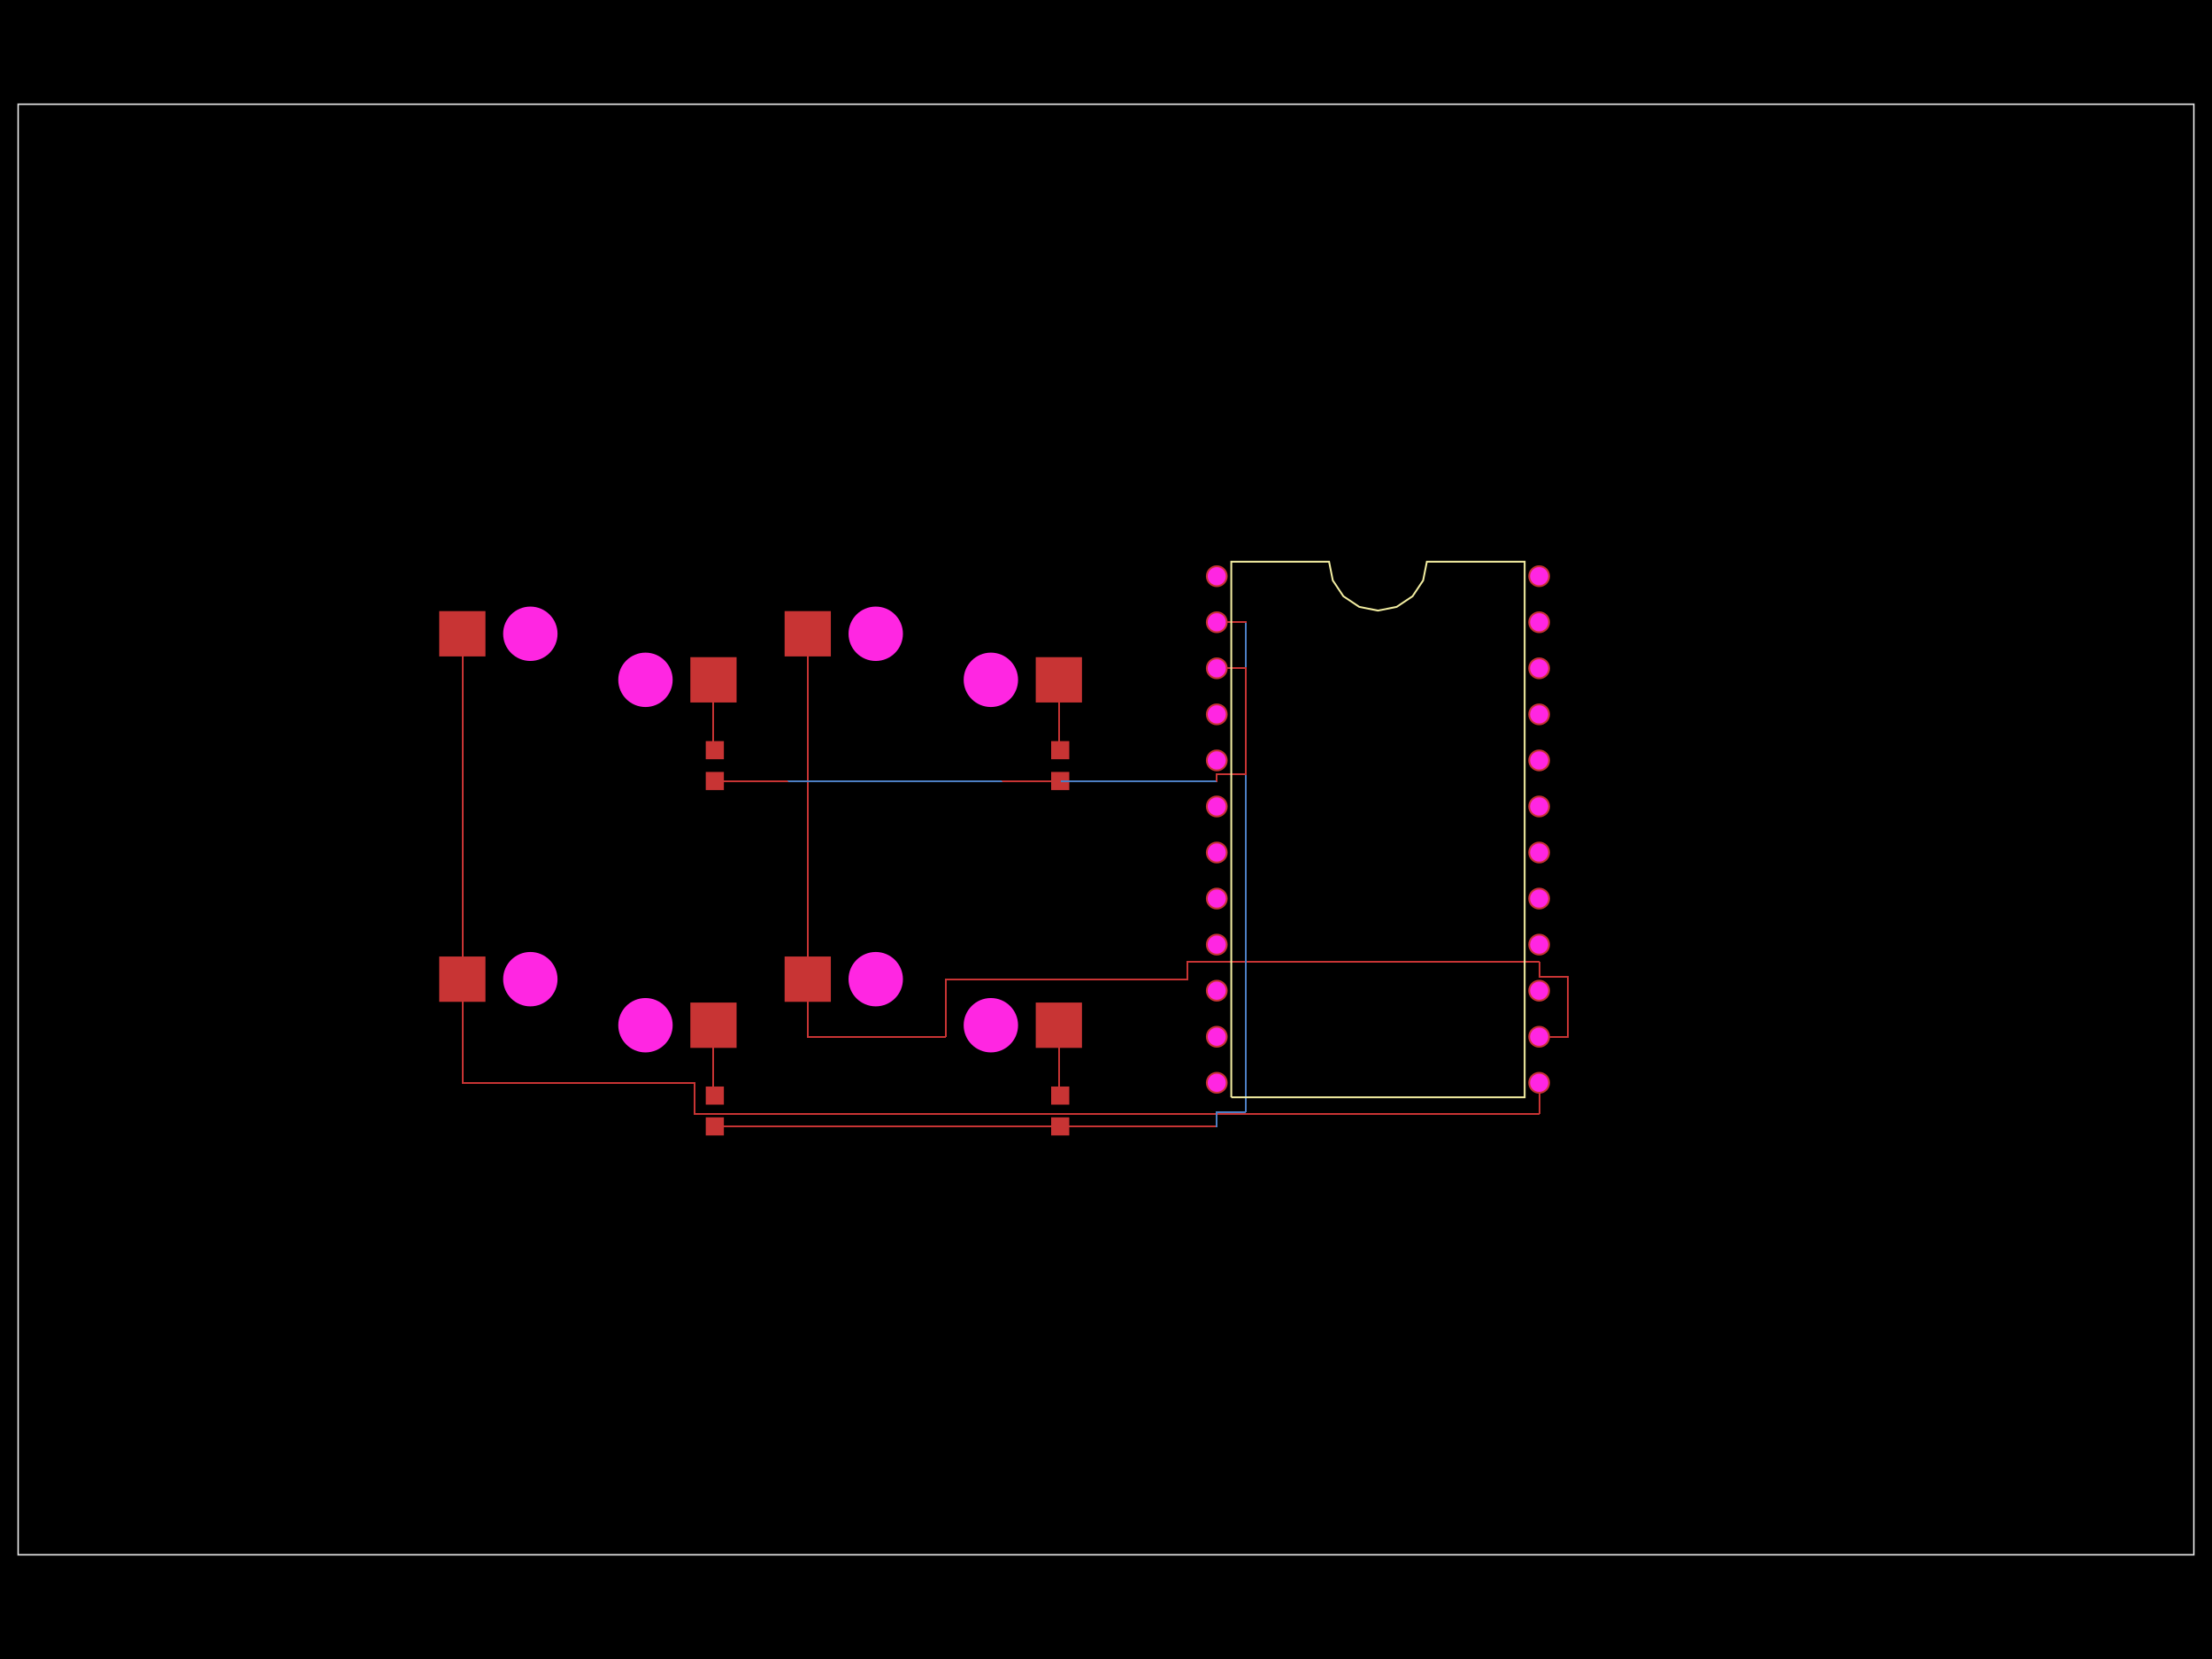
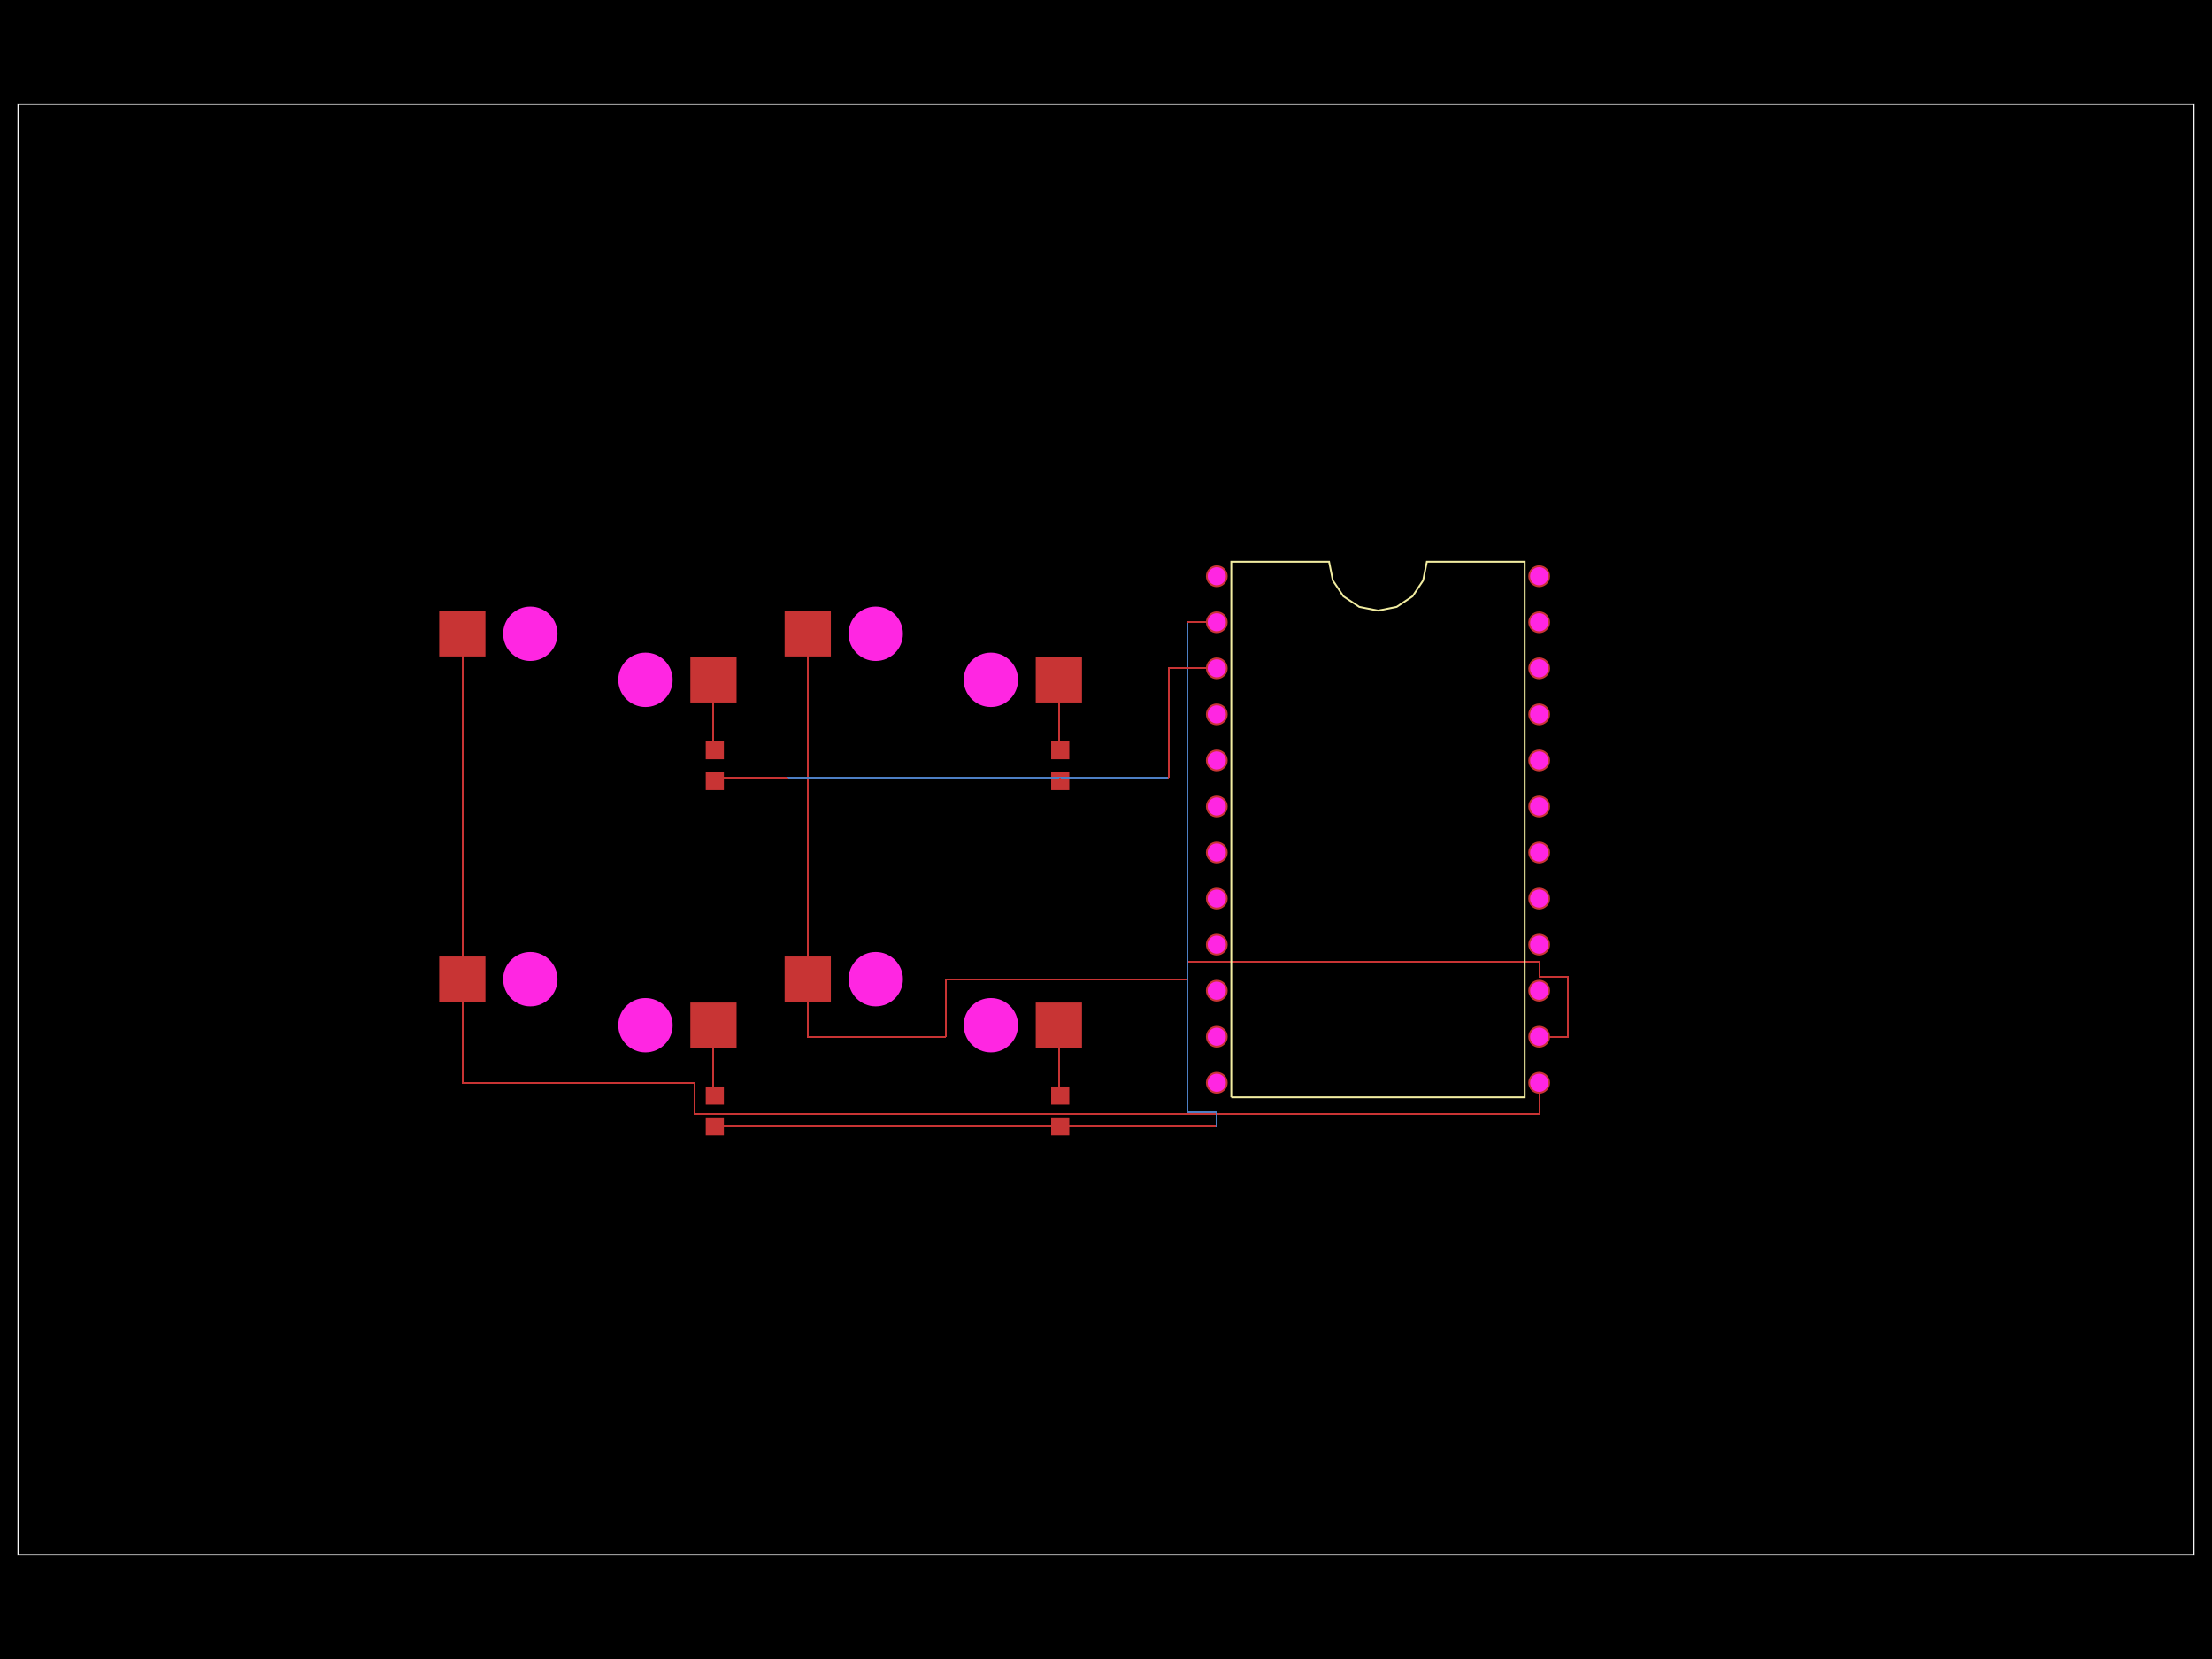
<svg xmlns="http://www.w3.org/2000/svg" width="800" height="600">
  <style>
              .boundary { fill: #000; }
              .pcb-board { fill: none; }
              .pcb-trace { fill: none; }
              .pcb-hole-outer { fill: rgb(200, 52, 52); }
              .pcb-hole-inner { fill: rgb(255, 38, 226); }
              .pcb-pad { }
              .pcb-boundary { fill: none; stroke: #fff; stroke-width: 0.3; }
              .pcb-silkscreen { fill: none; }
              .pcb-silkscreen-top { stroke: #f2eda1; }
              .pcb-silkscreen-bottom { stroke: #f2eda1; }
              .pcb-silkscreen-text { fill: #f2eda1; }
            </style>
  <rect class="boundary" x="0" y="0" width="800" height="600" />
  <rect class="pcb-boundary" x="6.557" y="37.705" width="786.885" height="524.59" />
  <path class="pcb-board" d="M 6.557 562.295 L 793.443 562.295 L 793.443 37.705 L 6.557 37.705 Z" stroke="rgba(255, 255, 255, 0.5)" stroke-width="0.656" />
  <g transform="translate(212.623, 362.459) rotate(0) scale(1, -1)">
    <rect class="pcb-component" x="-9.836" y="-9.836" width="19.672" height="19.672" />
    <rect class="pcb-component-outline" x="-9.836" y="-9.836" width="19.672" height="19.672" />
  </g>
  <g transform="translate(258.5246, 401.8033) rotate(90) scale(1, -1)">
    <rect class="pcb-component" x="-3.279" y="-8.852" width="6.557" height="17.705" />
    <rect class="pcb-component-outline" x="-3.279" y="-8.852" width="6.557" height="17.705" />
  </g>
  <g transform="translate(337.541, 362.459) rotate(0) scale(1, -1)">
    <rect class="pcb-component" x="-9.836" y="-9.836" width="19.672" height="19.672" />
    <rect class="pcb-component-outline" x="-9.836" y="-9.836" width="19.672" height="19.672" />
  </g>
  <g transform="translate(383.4426, 401.8033) rotate(90) scale(1, -1)">
    <rect class="pcb-component" x="-3.279" y="-8.852" width="6.557" height="17.705" />
    <rect class="pcb-component-outline" x="-3.279" y="-8.852" width="6.557" height="17.705" />
  </g>
  <g transform="translate(212.623, 237.541) rotate(0) scale(1, -1)">
    <rect class="pcb-component" x="-9.836" y="-9.836" width="19.672" height="19.672" />
    <rect class="pcb-component-outline" x="-9.836" y="-9.836" width="19.672" height="19.672" />
  </g>
  <g transform="translate(258.5246, 276.8852) rotate(90) scale(1, -1)">
    <rect class="pcb-component" x="-3.279" y="-8.852" width="6.557" height="17.705" />
    <rect class="pcb-component-outline" x="-3.279" y="-8.852" width="6.557" height="17.705" />
  </g>
  <g transform="translate(337.541, 237.541) rotate(0) scale(1, -1)">
    <rect class="pcb-component" x="-9.836" y="-9.836" width="19.672" height="19.672" />
    <rect class="pcb-component-outline" x="-9.836" y="-9.836" width="19.672" height="19.672" />
  </g>
  <g transform="translate(383.4426, 276.8852) rotate(90) scale(1, -1)">
    <rect class="pcb-component" x="-3.279" y="-8.852" width="6.557" height="17.705" />
    <rect class="pcb-component-outline" x="-3.279" y="-8.852" width="6.557" height="17.705" />
  </g>
  <g transform="translate(498.3607, 300) rotate(0) scale(1, -1)">
    <rect class="pcb-component" x="-62.23" y="-95.541" width="124.459" height="191.082" />
    <rect class="pcb-component-outline" x="-62.23" y="-95.541" width="124.459" height="191.082" />
  </g>
  <rect class="pcb-pad" fill="rgb(200, 52, 52)" x="158.852" y="345.934" width="16.721" height="16.393" />
  <rect class="pcb-pad" fill="rgb(200, 52, 52)" x="249.672" y="362.59" width="16.721" height="16.393" />
  <rect class="pcb-pad" fill="rgb(200, 52, 52)" x="255.246" y="392.951" width="6.557" height="6.557" />
  <rect class="pcb-pad" fill="rgb(200, 52, 52)" x="255.246" y="404.098" width="6.557" height="6.557" />
  <rect class="pcb-pad" fill="rgb(200, 52, 52)" x="283.77" y="345.934" width="16.721" height="16.393" />
  <rect class="pcb-pad" fill="rgb(200, 52, 52)" x="374.59" y="362.59" width="16.721" height="16.393" />
  <rect class="pcb-pad" fill="rgb(200, 52, 52)" x="380.164" y="392.951" width="6.557" height="6.557" />
  <rect class="pcb-pad" fill="rgb(200, 52, 52)" x="380.164" y="404.098" width="6.557" height="6.557" />
  <rect class="pcb-pad" fill="rgb(200, 52, 52)" x="158.852" y="221.016" width="16.721" height="16.393" />
  <rect class="pcb-pad" fill="rgb(200, 52, 52)" x="249.672" y="237.672" width="16.721" height="16.393" />
  <rect class="pcb-pad" fill="rgb(200, 52, 52)" x="255.246" y="268.033" width="6.557" height="6.557" />
  <rect class="pcb-pad" fill="rgb(200, 52, 52)" x="255.246" y="279.18" width="6.557" height="6.557" />
  <rect class="pcb-pad" fill="rgb(200, 52, 52)" x="283.77" y="221.016" width="16.721" height="16.393" />
  <rect class="pcb-pad" fill="rgb(200, 52, 52)" x="374.59" y="237.672" width="16.721" height="16.393" />
  <rect class="pcb-pad" fill="rgb(200, 52, 52)" x="380.164" y="268.033" width="6.557" height="6.557" />
  <rect class="pcb-pad" fill="rgb(200, 52, 52)" x="380.164" y="279.18" width="6.557" height="6.557" />
  <path class="pcb-trace" stroke="rgb(200, 52, 52)" d="M 258.033 370.787 L 258.033 396.23" stroke-width="0.656" stroke-linecap="round" stroke-linejoin="round" shape-rendering="crispEdges" />
  <path class="pcb-trace" stroke="rgb(200, 52, 52)" d="M 382.951 370.787 L 382.951 396.23" stroke-width="0.656" stroke-linecap="round" stroke-linejoin="round" shape-rendering="crispEdges" />
  <path class="pcb-trace" stroke="rgb(200, 52, 52)" d="M 258.033 245.869 L 258.033 271.311" stroke-width="0.656" stroke-linecap="round" stroke-linejoin="round" shape-rendering="crispEdges" />
  <path class="pcb-trace" stroke="rgb(200, 52, 52)" d="M 382.951 245.869 L 382.951 271.311" stroke-width="0.656" stroke-linecap="round" stroke-linejoin="round" shape-rendering="crispEdges" />
  <path class="pcb-trace" stroke="rgb(200, 52, 52)" d="M 167.213 354.131 L 167.213 391.607" stroke-width="0.656" stroke-linecap="round" stroke-linejoin="round" shape-rendering="crispEdges" />
  <path class="pcb-trace" stroke="rgb(200, 52, 52)" d="M 167.213 391.607 L 251.148 391.607" stroke-width="0.656" stroke-linecap="round" stroke-linejoin="round" shape-rendering="crispEdges" />
  <path class="pcb-trace" stroke="rgb(200, 52, 52)" d="M 251.148 391.607 L 251.148 402.787" stroke-width="0.656" stroke-linecap="round" stroke-linejoin="round" shape-rendering="crispEdges" />
  <path class="pcb-trace" stroke="rgb(200, 52, 52)" d="M 251.148 402.787 L 556.656 402.787" stroke-width="0.656" stroke-linecap="round" stroke-linejoin="round" shape-rendering="crispEdges" />
  <path class="pcb-trace" stroke="rgb(200, 52, 52)" d="M 556.656 402.787 L 556.656 391.607" stroke-width="0.656" stroke-linecap="round" stroke-linejoin="round" shape-rendering="crispEdges" />
  <path class="pcb-trace" stroke="rgb(200, 52, 52)" d="M 292.131 354.131 L 292.131 374.951" stroke-width="0.656" stroke-linecap="round" stroke-linejoin="round" shape-rendering="crispEdges" />
  <path class="pcb-trace" stroke="rgb(200, 52, 52)" d="M 292.131 374.951 L 341.967 374.951" stroke-width="0.656" stroke-linecap="round" stroke-linejoin="round" shape-rendering="crispEdges" />
  <path class="pcb-trace" stroke="rgb(200, 52, 52)" d="M 341.967 374.951 L 341.967 354.393" stroke-width="0.656" stroke-linecap="round" stroke-linejoin="round" shape-rendering="crispEdges" />
  <path class="pcb-trace" stroke="rgb(200, 52, 52)" d="M 341.967 354.393 L 429.574 354.393" stroke-width="0.656" stroke-linecap="round" stroke-linejoin="round" shape-rendering="crispEdges" />
  <path class="pcb-trace" stroke="rgb(200, 52, 52)" d="M 429.574 354.393 L 429.574 347.803" stroke-width="0.656" stroke-linecap="round" stroke-linejoin="round" shape-rendering="crispEdges" />
  <path class="pcb-trace" stroke="rgb(200, 52, 52)" d="M 429.574 347.803 L 556.656 347.803" stroke-width="0.656" stroke-linecap="round" stroke-linejoin="round" shape-rendering="crispEdges" />
  <path class="pcb-trace" stroke="rgb(200, 52, 52)" d="M 556.656 347.803 L 556.656 353.377" stroke-width="0.656" stroke-linecap="round" stroke-linejoin="round" shape-rendering="crispEdges" />
  <path class="pcb-trace" stroke="rgb(200, 52, 52)" d="M 556.656 353.377 L 567.148 353.377" stroke-width="0.656" stroke-linecap="round" stroke-linejoin="round" shape-rendering="crispEdges" />
  <path class="pcb-trace" stroke="rgb(200, 52, 52)" d="M 567.148 353.377 L 567.148 374.951" stroke-width="0.656" stroke-linecap="round" stroke-linejoin="round" shape-rendering="crispEdges" />
  <path class="pcb-trace" stroke="rgb(200, 52, 52)" d="M 567.148 374.951 L 556.656 374.951" stroke-width="0.656" stroke-linecap="round" stroke-linejoin="round" shape-rendering="crispEdges" />
  <path class="pcb-trace" stroke="rgb(200, 52, 52)" d="M 167.213 354.131 L 167.213 229.246" stroke-width="0.656" stroke-linecap="round" stroke-linejoin="round" shape-rendering="crispEdges" />
  <path class="pcb-trace" stroke="rgb(200, 52, 52)" d="M 292.131 354.131 L 292.131 229.246" stroke-width="0.656" stroke-linecap="round" stroke-linejoin="round" shape-rendering="crispEdges" />
  <path class="pcb-trace" stroke="rgb(200, 52, 52)" d="M 258.525 407.377 L 440.066 407.377" stroke-width="0.656" stroke-linecap="round" stroke-linejoin="round" shape-rendering="crispEdges" />
  <path class="pcb-trace" stroke="rgb(200, 52, 52)" d="M 440.066 407.377 L 440.066 407.377" stroke-width="0.656" stroke-linecap="round" stroke-linejoin="round" shape-rendering="crispEdges" />
  <path class="pcb-trace" stroke="rgb(77, 127, 196)" d="M 440.066 407.377 L 440.066 407.377" stroke-width="0.656" stroke-linecap="round" stroke-linejoin="round" shape-rendering="crispEdges" />
  <path class="pcb-trace" stroke="rgb(77, 127, 196)" d="M 440.066 407.377 L 440.066 402.098" stroke-width="0.656" stroke-linecap="round" stroke-linejoin="round" shape-rendering="crispEdges" />
-   <path class="pcb-trace" stroke="rgb(77, 127, 196)" d="M 440.066 402.098 L 450.557 402.098" stroke-width="0.656" stroke-linecap="round" stroke-linejoin="round" shape-rendering="crispEdges" />
-   <path class="pcb-trace" stroke="rgb(77, 127, 196)" d="M 450.557 402.098 L 450.557 225.049" stroke-width="0.656" stroke-linecap="round" stroke-linejoin="round" shape-rendering="crispEdges" />
-   <path class="pcb-trace" stroke="rgb(77, 127, 196)" d="M 450.557 225.049 L 450.557 225.049" stroke-width="0.656" stroke-linecap="round" stroke-linejoin="round" shape-rendering="crispEdges" />
-   <path class="pcb-trace" stroke="rgb(200, 52, 52)" d="M 450.557 225.049 L 450.557 225.049" stroke-width="0.656" stroke-linecap="round" stroke-linejoin="round" shape-rendering="crispEdges" />
-   <path class="pcb-trace" stroke="rgb(200, 52, 52)" d="M 450.557 225.049 L 440.066 225.049" stroke-width="0.656" stroke-linecap="round" stroke-linejoin="round" shape-rendering="crispEdges" />
+   <path class="pcb-trace" stroke="rgb(77, 127, 196)" d="M 440.066 402.098 L 429.574 402.098" stroke-width="0.656" stroke-linecap="round" stroke-linejoin="round" shape-rendering="crispEdges" />
+   <path class="pcb-trace" stroke="rgb(77, 127, 196)" d="M 429.574 402.098 L 429.574 225.049" stroke-width="0.656" stroke-linecap="round" stroke-linejoin="round" shape-rendering="crispEdges" />
+   <path class="pcb-trace" stroke="rgb(77, 127, 196)" d="M 429.574 225.049 L 429.574 225.049" stroke-width="0.656" stroke-linecap="round" stroke-linejoin="round" shape-rendering="crispEdges" />
+   <path class="pcb-trace" stroke="rgb(200, 52, 52)" d="M 429.574 225.049 L 429.574 225.049" stroke-width="0.656" stroke-linecap="round" stroke-linejoin="round" shape-rendering="crispEdges" />
+   <path class="pcb-trace" stroke="rgb(200, 52, 52)" d="M 429.574 225.049 L 440.066 225.049" stroke-width="0.656" stroke-linecap="round" stroke-linejoin="round" shape-rendering="crispEdges" />
  <path class="pcb-trace" stroke="rgb(200, 52, 52)" d="M 383.443 407.377 L 349.295 407.377" stroke-width="0.656" stroke-linecap="round" stroke-linejoin="round" shape-rendering="crispEdges" />
-   <path class="pcb-trace" stroke="rgb(200, 52, 52)" d="M 258.525 282.459 L 285.246 282.459" stroke-width="0.656" stroke-linecap="round" stroke-linejoin="round" shape-rendering="crispEdges" />
-   <path class="pcb-trace" stroke="rgb(200, 52, 52)" d="M 285.246 282.459 L 285.246 282.459" stroke-width="0.656" stroke-linecap="round" stroke-linejoin="round" shape-rendering="crispEdges" />
-   <path class="pcb-trace" stroke="rgb(77, 127, 196)" d="M 285.246 282.459 L 285.246 282.459" stroke-width="0.656" stroke-linecap="round" stroke-linejoin="round" shape-rendering="crispEdges" />
-   <path class="pcb-trace" stroke="rgb(77, 127, 196)" d="M 285.246 282.459 L 440.066 282.459" stroke-width="0.656" stroke-linecap="round" stroke-linejoin="round" shape-rendering="crispEdges" />
-   <path class="pcb-trace" stroke="rgb(77, 127, 196)" d="M 440.066 282.459 L 440.066 282.459" stroke-width="0.656" stroke-linecap="round" stroke-linejoin="round" shape-rendering="crispEdges" />
-   <path class="pcb-trace" stroke="rgb(200, 52, 52)" d="M 440.066 282.459 L 440.066 282.459" stroke-width="0.656" stroke-linecap="round" stroke-linejoin="round" shape-rendering="crispEdges" />
-   <path class="pcb-trace" stroke="rgb(200, 52, 52)" d="M 440.066 282.459 L 440.066 279.934" stroke-width="0.656" stroke-linecap="round" stroke-linejoin="round" shape-rendering="crispEdges" />
-   <path class="pcb-trace" stroke="rgb(200, 52, 52)" d="M 440.066 279.934 L 450.557 279.934" stroke-width="0.656" stroke-linecap="round" stroke-linejoin="round" shape-rendering="crispEdges" />
-   <path class="pcb-trace" stroke="rgb(200, 52, 52)" d="M 450.557 279.934 L 450.557 241.705" stroke-width="0.656" stroke-linecap="round" stroke-linejoin="round" shape-rendering="crispEdges" />
-   <path class="pcb-trace" stroke="rgb(200, 52, 52)" d="M 450.557 241.705 L 440.066 241.705" stroke-width="0.656" stroke-linecap="round" stroke-linejoin="round" shape-rendering="crispEdges" />
-   <path class="pcb-trace" stroke="rgb(200, 52, 52)" d="M 383.443 282.459 L 362.656 282.459" stroke-width="0.656" stroke-linecap="round" stroke-linejoin="round" shape-rendering="crispEdges" />
+   <path class="pcb-trace" stroke="rgb(200, 52, 52)" d="M 258.525 282.459 L 258.525 281.148" stroke-width="0.656" stroke-linecap="round" stroke-linejoin="round" shape-rendering="crispEdges" />
+   <path class="pcb-trace" stroke="rgb(200, 52, 52)" d="M 258.525 281.148 L 285.246 281.148" stroke-width="0.656" stroke-linecap="round" stroke-linejoin="round" shape-rendering="crispEdges" />
+   <path class="pcb-trace" stroke="rgb(200, 52, 52)" d="M 285.246 281.148 L 285.246 281.148" stroke-width="0.656" stroke-linecap="round" stroke-linejoin="round" shape-rendering="crispEdges" />
+   <path class="pcb-trace" stroke="rgb(77, 127, 196)" d="M 285.246 281.148 L 285.246 281.148" stroke-width="0.656" stroke-linecap="round" stroke-linejoin="round" shape-rendering="crispEdges" />
+   <path class="pcb-trace" stroke="rgb(77, 127, 196)" d="M 285.246 281.148 L 422.689 281.148" stroke-width="0.656" stroke-linecap="round" stroke-linejoin="round" shape-rendering="crispEdges" />
+   <path class="pcb-trace" stroke="rgb(77, 127, 196)" d="M 422.689 281.148 L 422.689 281.148" stroke-width="0.656" stroke-linecap="round" stroke-linejoin="round" shape-rendering="crispEdges" />
+   <path class="pcb-trace" stroke="rgb(200, 52, 52)" d="M 422.689 281.148 L 422.689 281.148" stroke-width="0.656" stroke-linecap="round" stroke-linejoin="round" shape-rendering="crispEdges" />
+   <path class="pcb-trace" stroke="rgb(200, 52, 52)" d="M 422.689 281.148 L 422.689 241.705" stroke-width="0.656" stroke-linecap="round" stroke-linejoin="round" shape-rendering="crispEdges" />
+   <path class="pcb-trace" stroke="rgb(200, 52, 52)" d="M 422.689 241.705 L 440.066 241.705" stroke-width="0.656" stroke-linecap="round" stroke-linejoin="round" shape-rendering="crispEdges" />
+   <path class="pcb-trace" stroke="rgb(200, 52, 52)" d="M 383.443 281.475 L 383.443 281.475" stroke-width="0.656" stroke-linecap="round" stroke-linejoin="round" shape-rendering="crispEdges" />
  <path class="pcb-silkscreen pcb-silkscreen-top" d="M 445.311 396.852 L 445.311 203.148 L 480.678 203.148 L 482.024 209.915 L 485.857 215.651 L 491.594 219.485 L 498.361 220.831 L 505.128 219.485 L 510.864 215.651 L 514.698 209.915 L 516.044 203.148 L 551.41 203.148 L 551.41 396.852 L 445.311 396.852" stroke-width="0.656" data-pcb-component-id="pcb_component_8" data-pcb-silkscreen-path-id="pcb_silkscreen_path_0" />
  <g>
    <circle class="pcb-hole-outer" cx="440.066" cy="208.393" r="3.934" />
    <circle class="pcb-hole-inner" cx="440.066" cy="208.393" r="3.279" />
  </g>
  <g>
    <circle class="pcb-hole-outer" cx="440.066" cy="225.049" r="3.934" />
    <circle class="pcb-hole-inner" cx="440.066" cy="225.049" r="3.279" />
  </g>
  <g>
    <circle class="pcb-hole-outer" cx="440.066" cy="241.705" r="3.934" />
    <circle class="pcb-hole-inner" cx="440.066" cy="241.705" r="3.279" />
  </g>
  <g>
    <circle class="pcb-hole-outer" cx="440.066" cy="258.361" r="3.934" />
    <circle class="pcb-hole-inner" cx="440.066" cy="258.361" r="3.279" />
  </g>
  <g>
    <circle class="pcb-hole-outer" cx="440.066" cy="275.016" r="3.934" />
    <circle class="pcb-hole-inner" cx="440.066" cy="275.016" r="3.279" />
  </g>
  <g>
    <circle class="pcb-hole-outer" cx="440.066" cy="291.672" r="3.934" />
    <circle class="pcb-hole-inner" cx="440.066" cy="291.672" r="3.279" />
  </g>
  <g>
    <circle class="pcb-hole-outer" cx="440.066" cy="308.328" r="3.934" />
    <circle class="pcb-hole-inner" cx="440.066" cy="308.328" r="3.279" />
  </g>
  <g>
    <circle class="pcb-hole-outer" cx="440.066" cy="324.984" r="3.934" />
    <circle class="pcb-hole-inner" cx="440.066" cy="324.984" r="3.279" />
  </g>
  <g>
    <circle class="pcb-hole-outer" cx="440.066" cy="341.639" r="3.934" />
    <circle class="pcb-hole-inner" cx="440.066" cy="341.639" r="3.279" />
  </g>
  <g>
    <circle class="pcb-hole-outer" cx="440.066" cy="358.295" r="3.934" />
    <circle class="pcb-hole-inner" cx="440.066" cy="358.295" r="3.279" />
  </g>
  <g>
    <circle class="pcb-hole-outer" cx="440.066" cy="374.951" r="3.934" />
    <circle class="pcb-hole-inner" cx="440.066" cy="374.951" r="3.279" />
  </g>
  <g>
    <circle class="pcb-hole-outer" cx="440.066" cy="391.607" r="3.934" />
    <circle class="pcb-hole-inner" cx="440.066" cy="391.607" r="3.279" />
  </g>
  <g>
    <circle class="pcb-hole-outer" cx="556.656" cy="391.607" r="3.934" />
    <circle class="pcb-hole-inner" cx="556.656" cy="391.607" r="3.279" />
  </g>
  <g>
    <circle class="pcb-hole-outer" cx="556.656" cy="374.951" r="3.934" />
    <circle class="pcb-hole-inner" cx="556.656" cy="374.951" r="3.279" />
  </g>
  <g>
    <circle class="pcb-hole-outer" cx="556.656" cy="358.295" r="3.934" />
    <circle class="pcb-hole-inner" cx="556.656" cy="358.295" r="3.279" />
  </g>
  <g>
    <circle class="pcb-hole-outer" cx="556.656" cy="341.639" r="3.934" />
    <circle class="pcb-hole-inner" cx="556.656" cy="341.639" r="3.279" />
  </g>
  <g>
    <circle class="pcb-hole-outer" cx="556.656" cy="324.984" r="3.934" />
    <circle class="pcb-hole-inner" cx="556.656" cy="324.984" r="3.279" />
  </g>
  <g>
    <circle class="pcb-hole-outer" cx="556.656" cy="308.328" r="3.934" />
    <circle class="pcb-hole-inner" cx="556.656" cy="308.328" r="3.279" />
  </g>
  <g>
    <circle class="pcb-hole-outer" cx="556.656" cy="291.672" r="3.934" />
    <circle class="pcb-hole-inner" cx="556.656" cy="291.672" r="3.279" />
  </g>
  <g>
    <circle class="pcb-hole-outer" cx="556.656" cy="275.016" r="3.934" />
    <circle class="pcb-hole-inner" cx="556.656" cy="275.016" r="3.279" />
  </g>
  <g>
    <circle class="pcb-hole-outer" cx="556.656" cy="258.361" r="3.934" />
    <circle class="pcb-hole-inner" cx="556.656" cy="258.361" r="3.279" />
  </g>
  <g>
    <circle class="pcb-hole-outer" cx="556.656" cy="241.705" r="3.934" />
    <circle class="pcb-hole-inner" cx="556.656" cy="241.705" r="3.279" />
  </g>
  <g>
    <circle class="pcb-hole-outer" cx="556.656" cy="225.049" r="3.934" />
    <circle class="pcb-hole-inner" cx="556.656" cy="225.049" r="3.279" />
  </g>
  <g>
    <circle class="pcb-hole-outer" cx="556.656" cy="208.393" r="3.934" />
    <circle class="pcb-hole-inner" cx="556.656" cy="208.393" r="3.279" />
  </g>
  <circle class="pcb-hole" cx="191.803" cy="354.131" r="9.836" fill="#FF26E2" />
  <circle class="pcb-hole" cx="233.443" cy="370.787" r="9.836" fill="#FF26E2" />
  <circle class="pcb-hole" cx="316.721" cy="354.131" r="9.836" fill="#FF26E2" />
  <circle class="pcb-hole" cx="358.361" cy="370.787" r="9.836" fill="#FF26E2" />
  <circle class="pcb-hole" cx="191.803" cy="229.213" r="9.836" fill="#FF26E2" />
  <circle class="pcb-hole" cx="233.443" cy="245.869" r="9.836" fill="#FF26E2" />
  <circle class="pcb-hole" cx="316.721" cy="229.213" r="9.836" fill="#FF26E2" />
  <circle class="pcb-hole" cx="358.361" cy="245.869" r="9.836" fill="#FF26E2" />
</svg>
